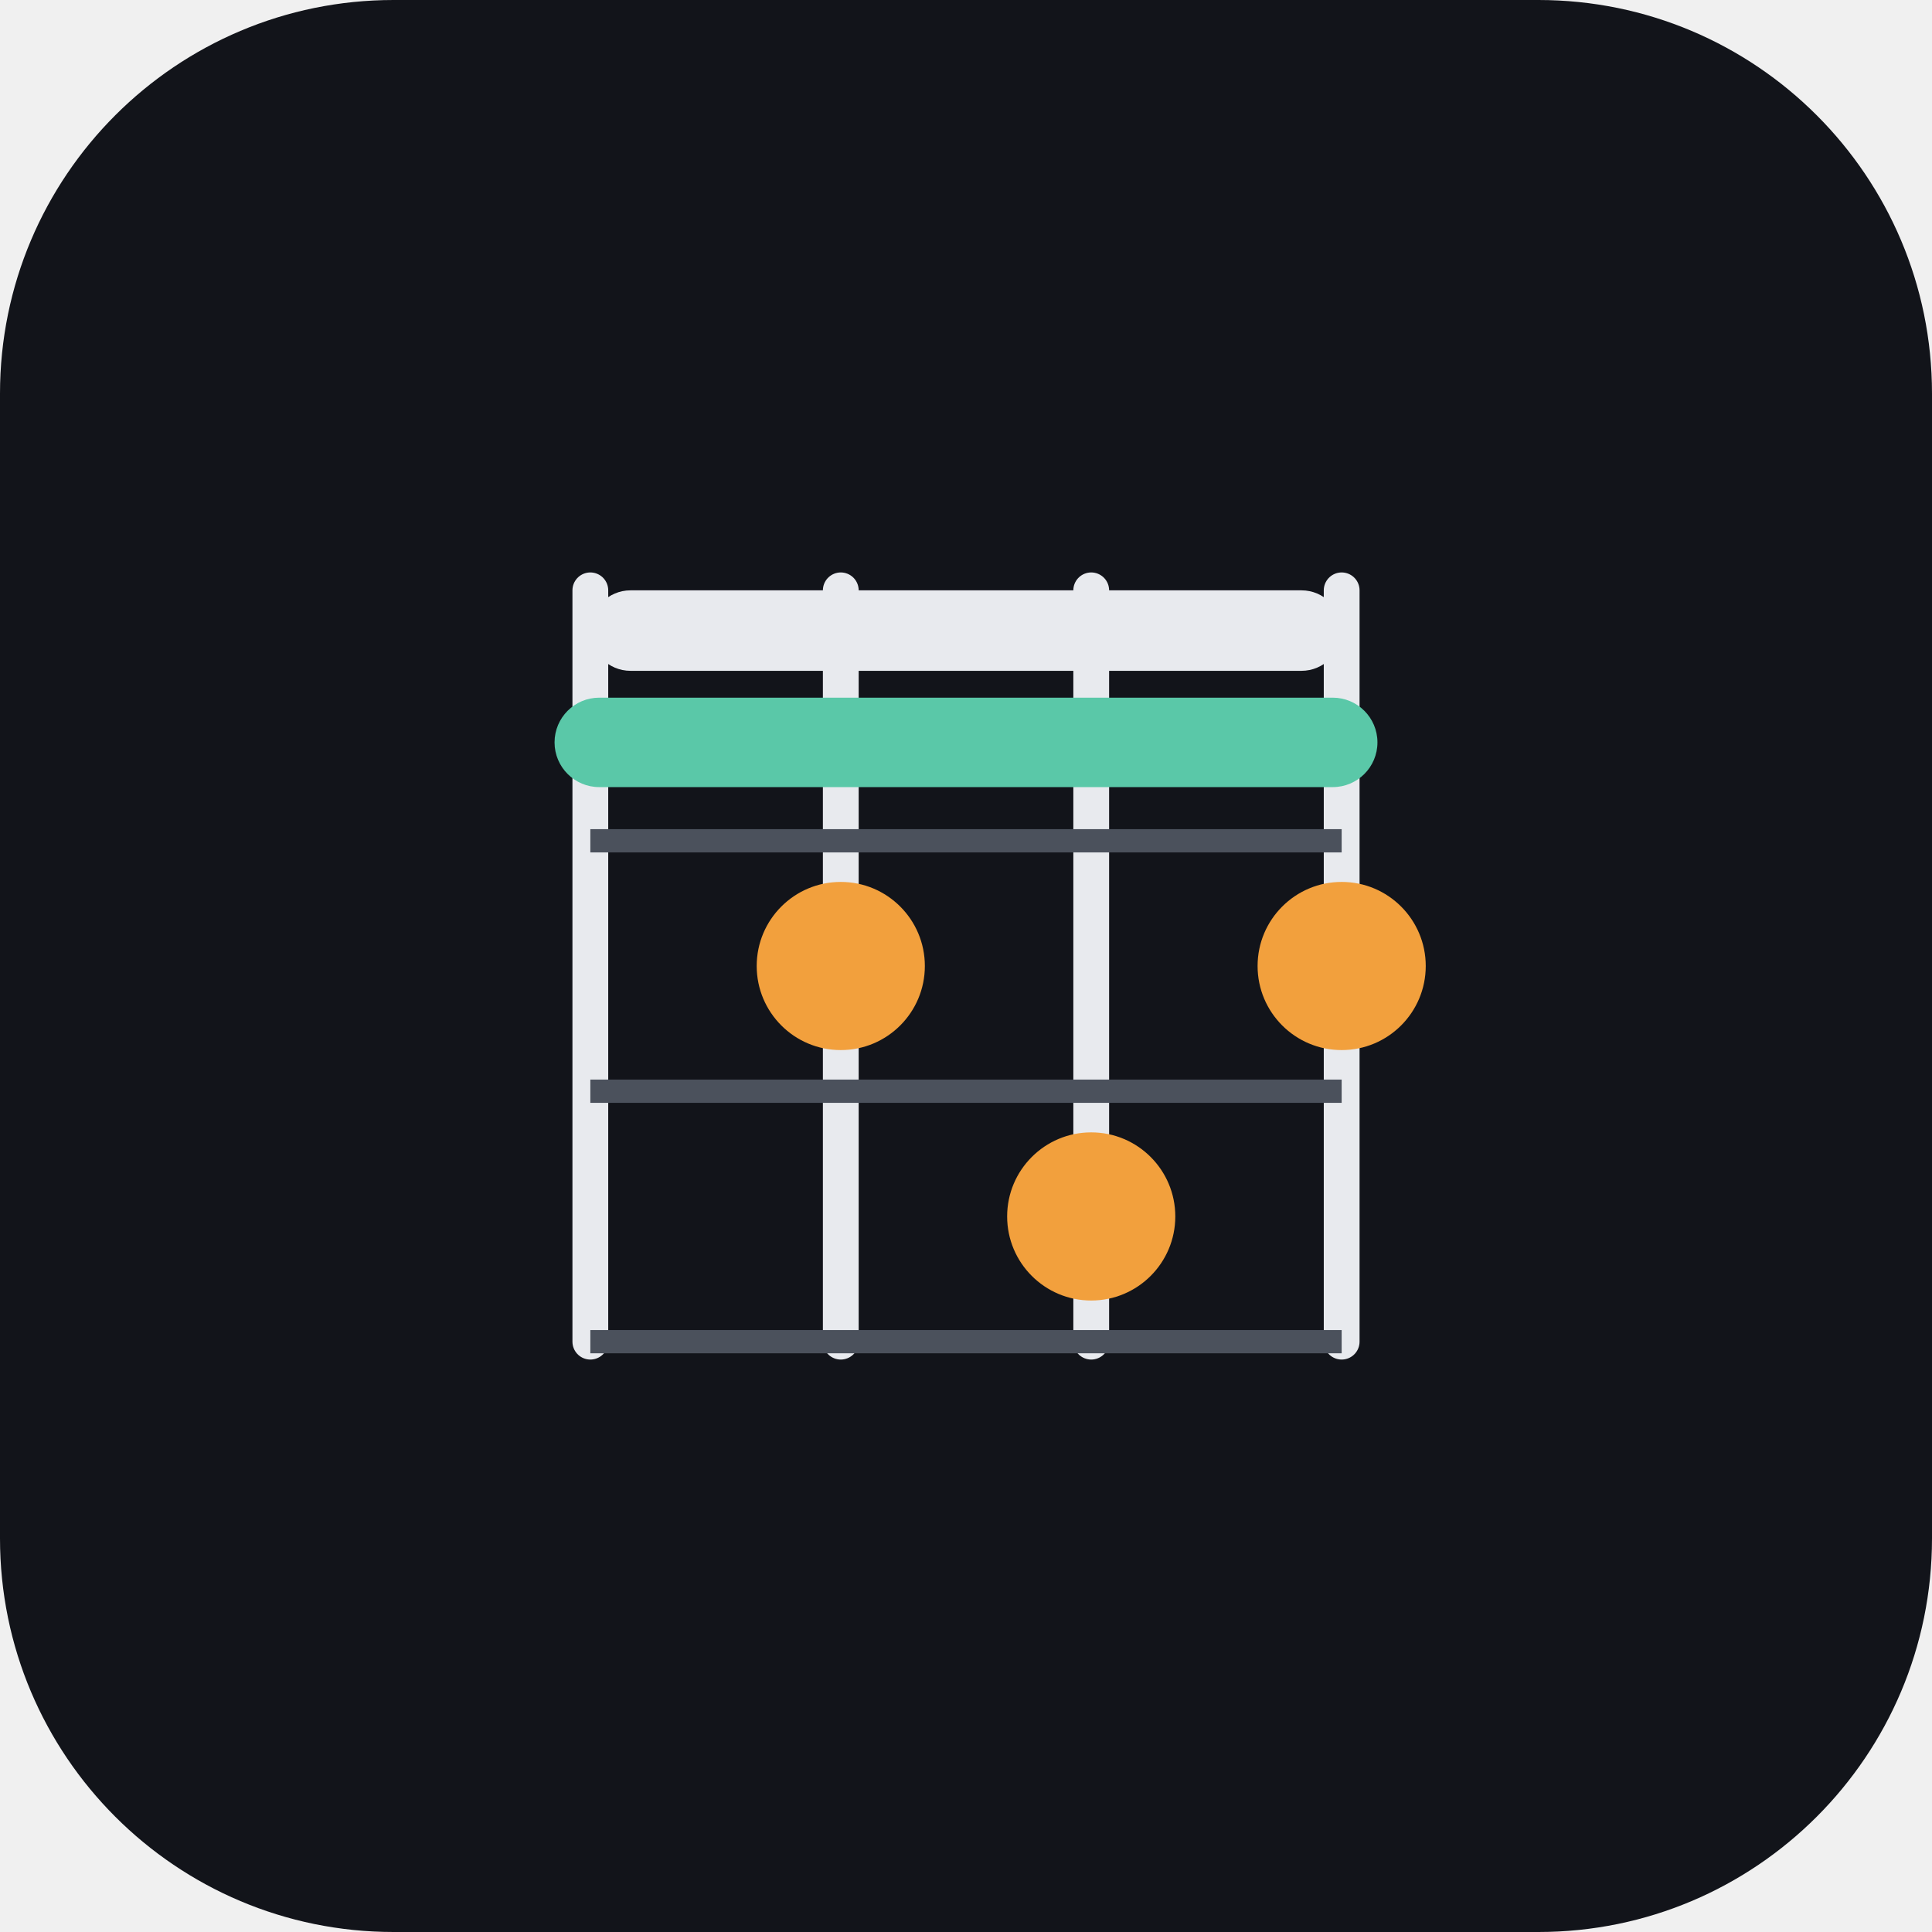
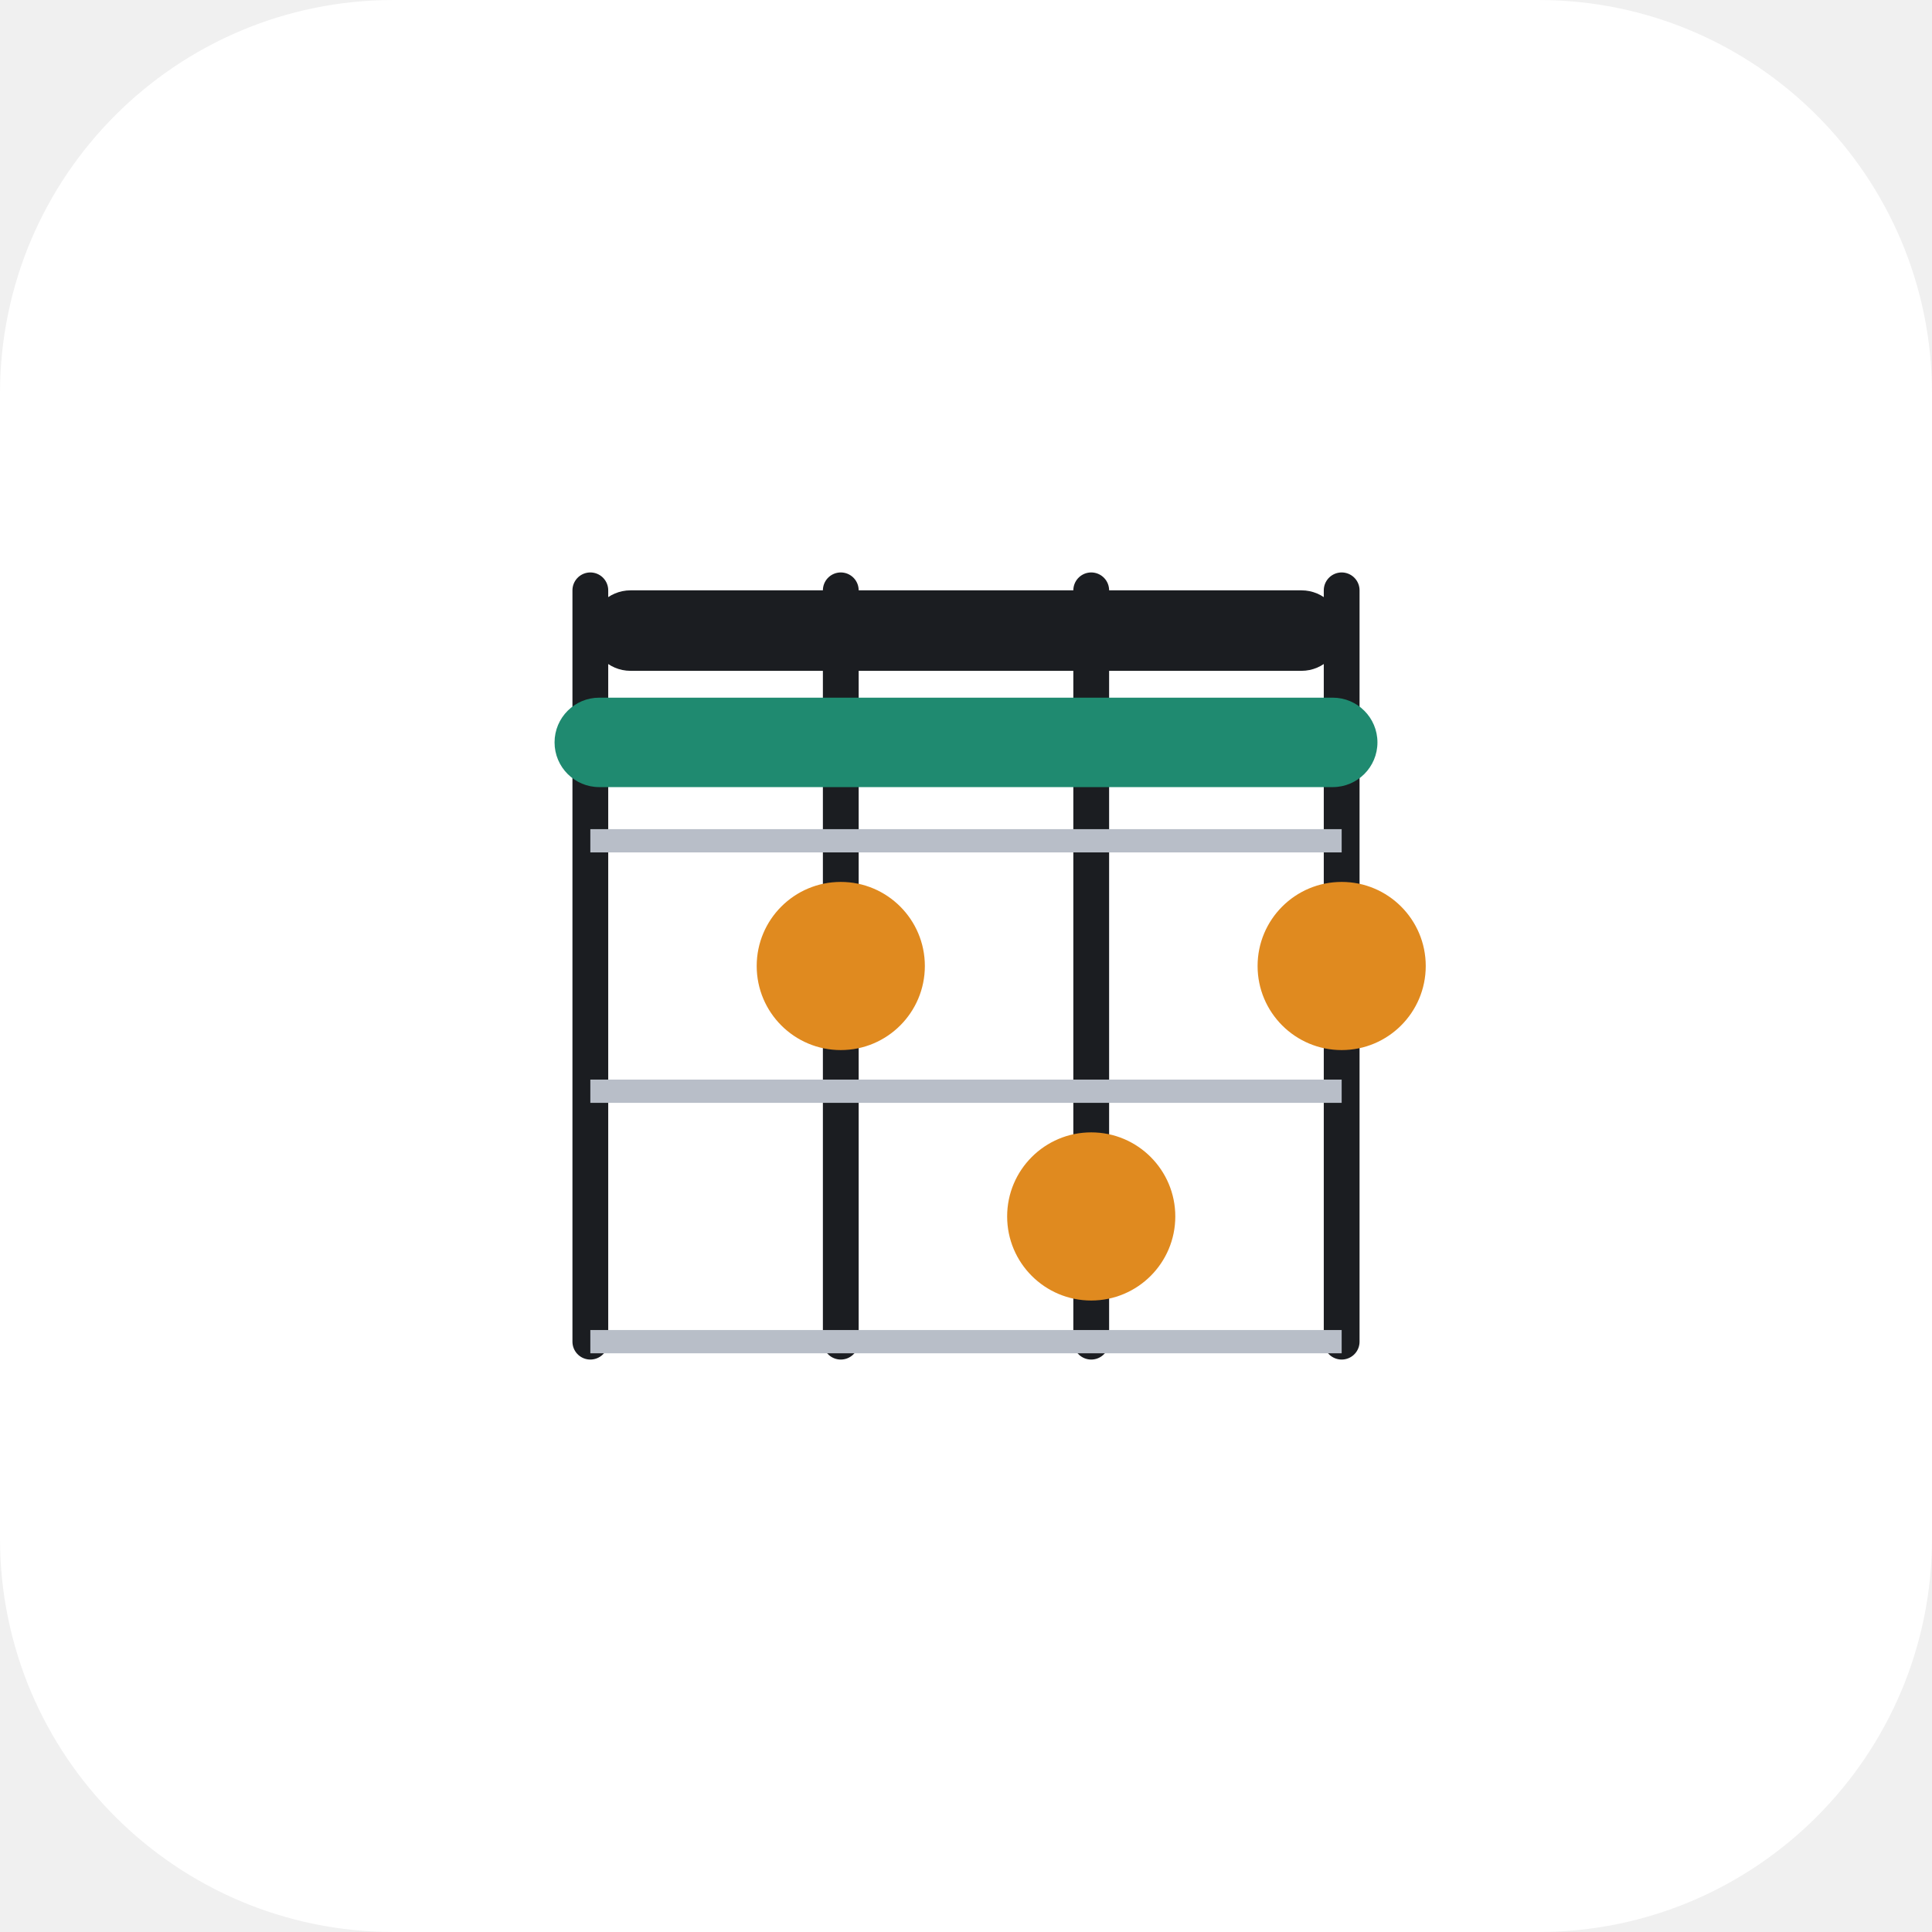
<svg xmlns="http://www.w3.org/2000/svg" viewBox="0 0 108 108">
-   <rect width="108" height="108" rx="22" fill="#12141a" />
-   <rect x="33" y="33" width="42" height="4.5" rx="2.25" fill="#e8eaee" />
-   <g stroke="#e8eaee" stroke-width="2" stroke-linecap="round">
+   <rect width="108" height="108" rx="22" fill="#ffffff" />
+   <rect x="33" y="33" width="42" height="4.5" rx="2.25" fill="#1b1d21" />
+   <g stroke="#1b1d21" stroke-width="2" stroke-linecap="round">
    <line x1="33" y1="33" x2="33" y2="75" />
    <line x1="47" y1="33" x2="47" y2="75" />
    <line x1="61" y1="33" x2="61" y2="75" />
    <line x1="75" y1="33" x2="75" y2="75" />
  </g>
-   <g stroke="#4b515c" stroke-width="1.3">
+   <g stroke="#b8bec8" stroke-width="1.3">
    <line x1="33" y1="47" x2="75" y2="47" />
    <line x1="33" y1="61" x2="75" y2="61" />
    <line x1="33" y1="75" x2="75" y2="75" />
  </g>
-   <rect x="31" y="39" width="46" height="5" rx="2.5" fill="#5ac8a8" />
-   <circle cx="47" cy="54" r="4.7" fill="#f2a03d" />
-   <circle cx="75" cy="54" r="4.7" fill="#f2a03d" />
-   <circle cx="61" cy="68" r="4.7" fill="#f2a03d" />
+   <rect x="31" y="39" width="46" height="5" rx="2.5" fill="#1f8a70" />
+   <circle cx="47" cy="54" r="4.7" fill="#e08a1f" />
+   <circle cx="75" cy="54" r="4.7" fill="#e08a1f" />
+   <circle cx="61" cy="68" r="4.7" fill="#e08a1f" />
</svg>
